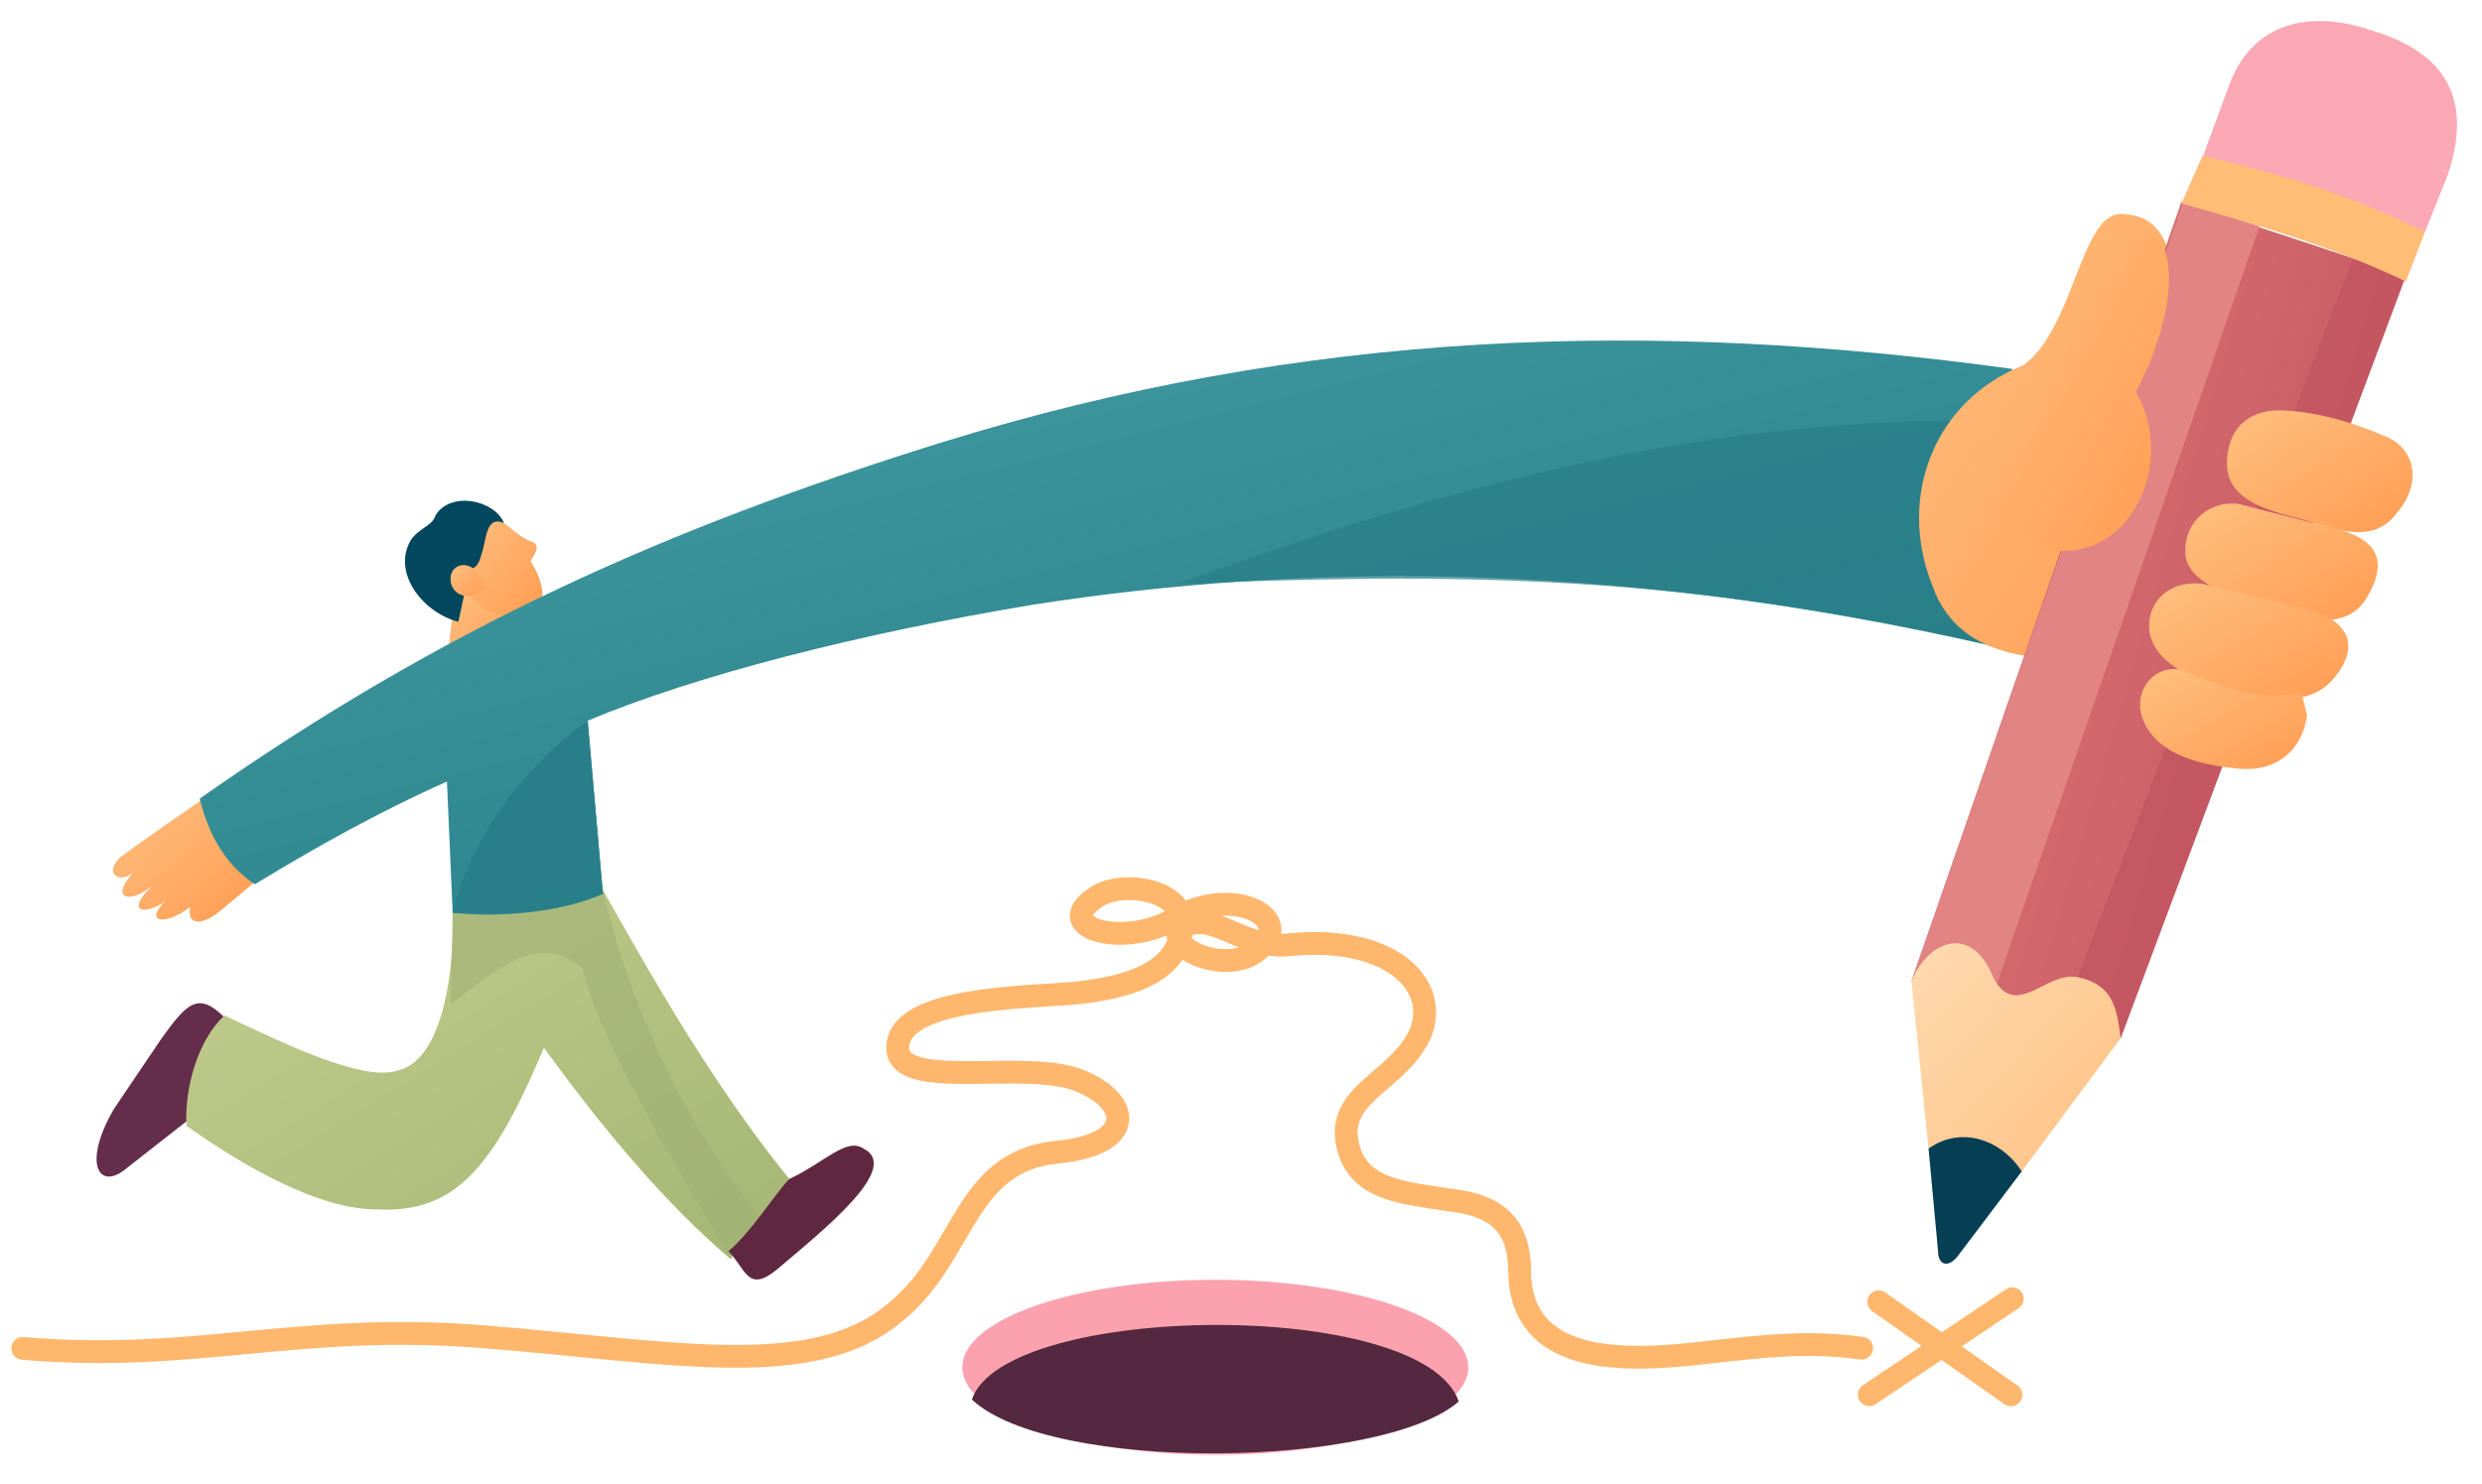
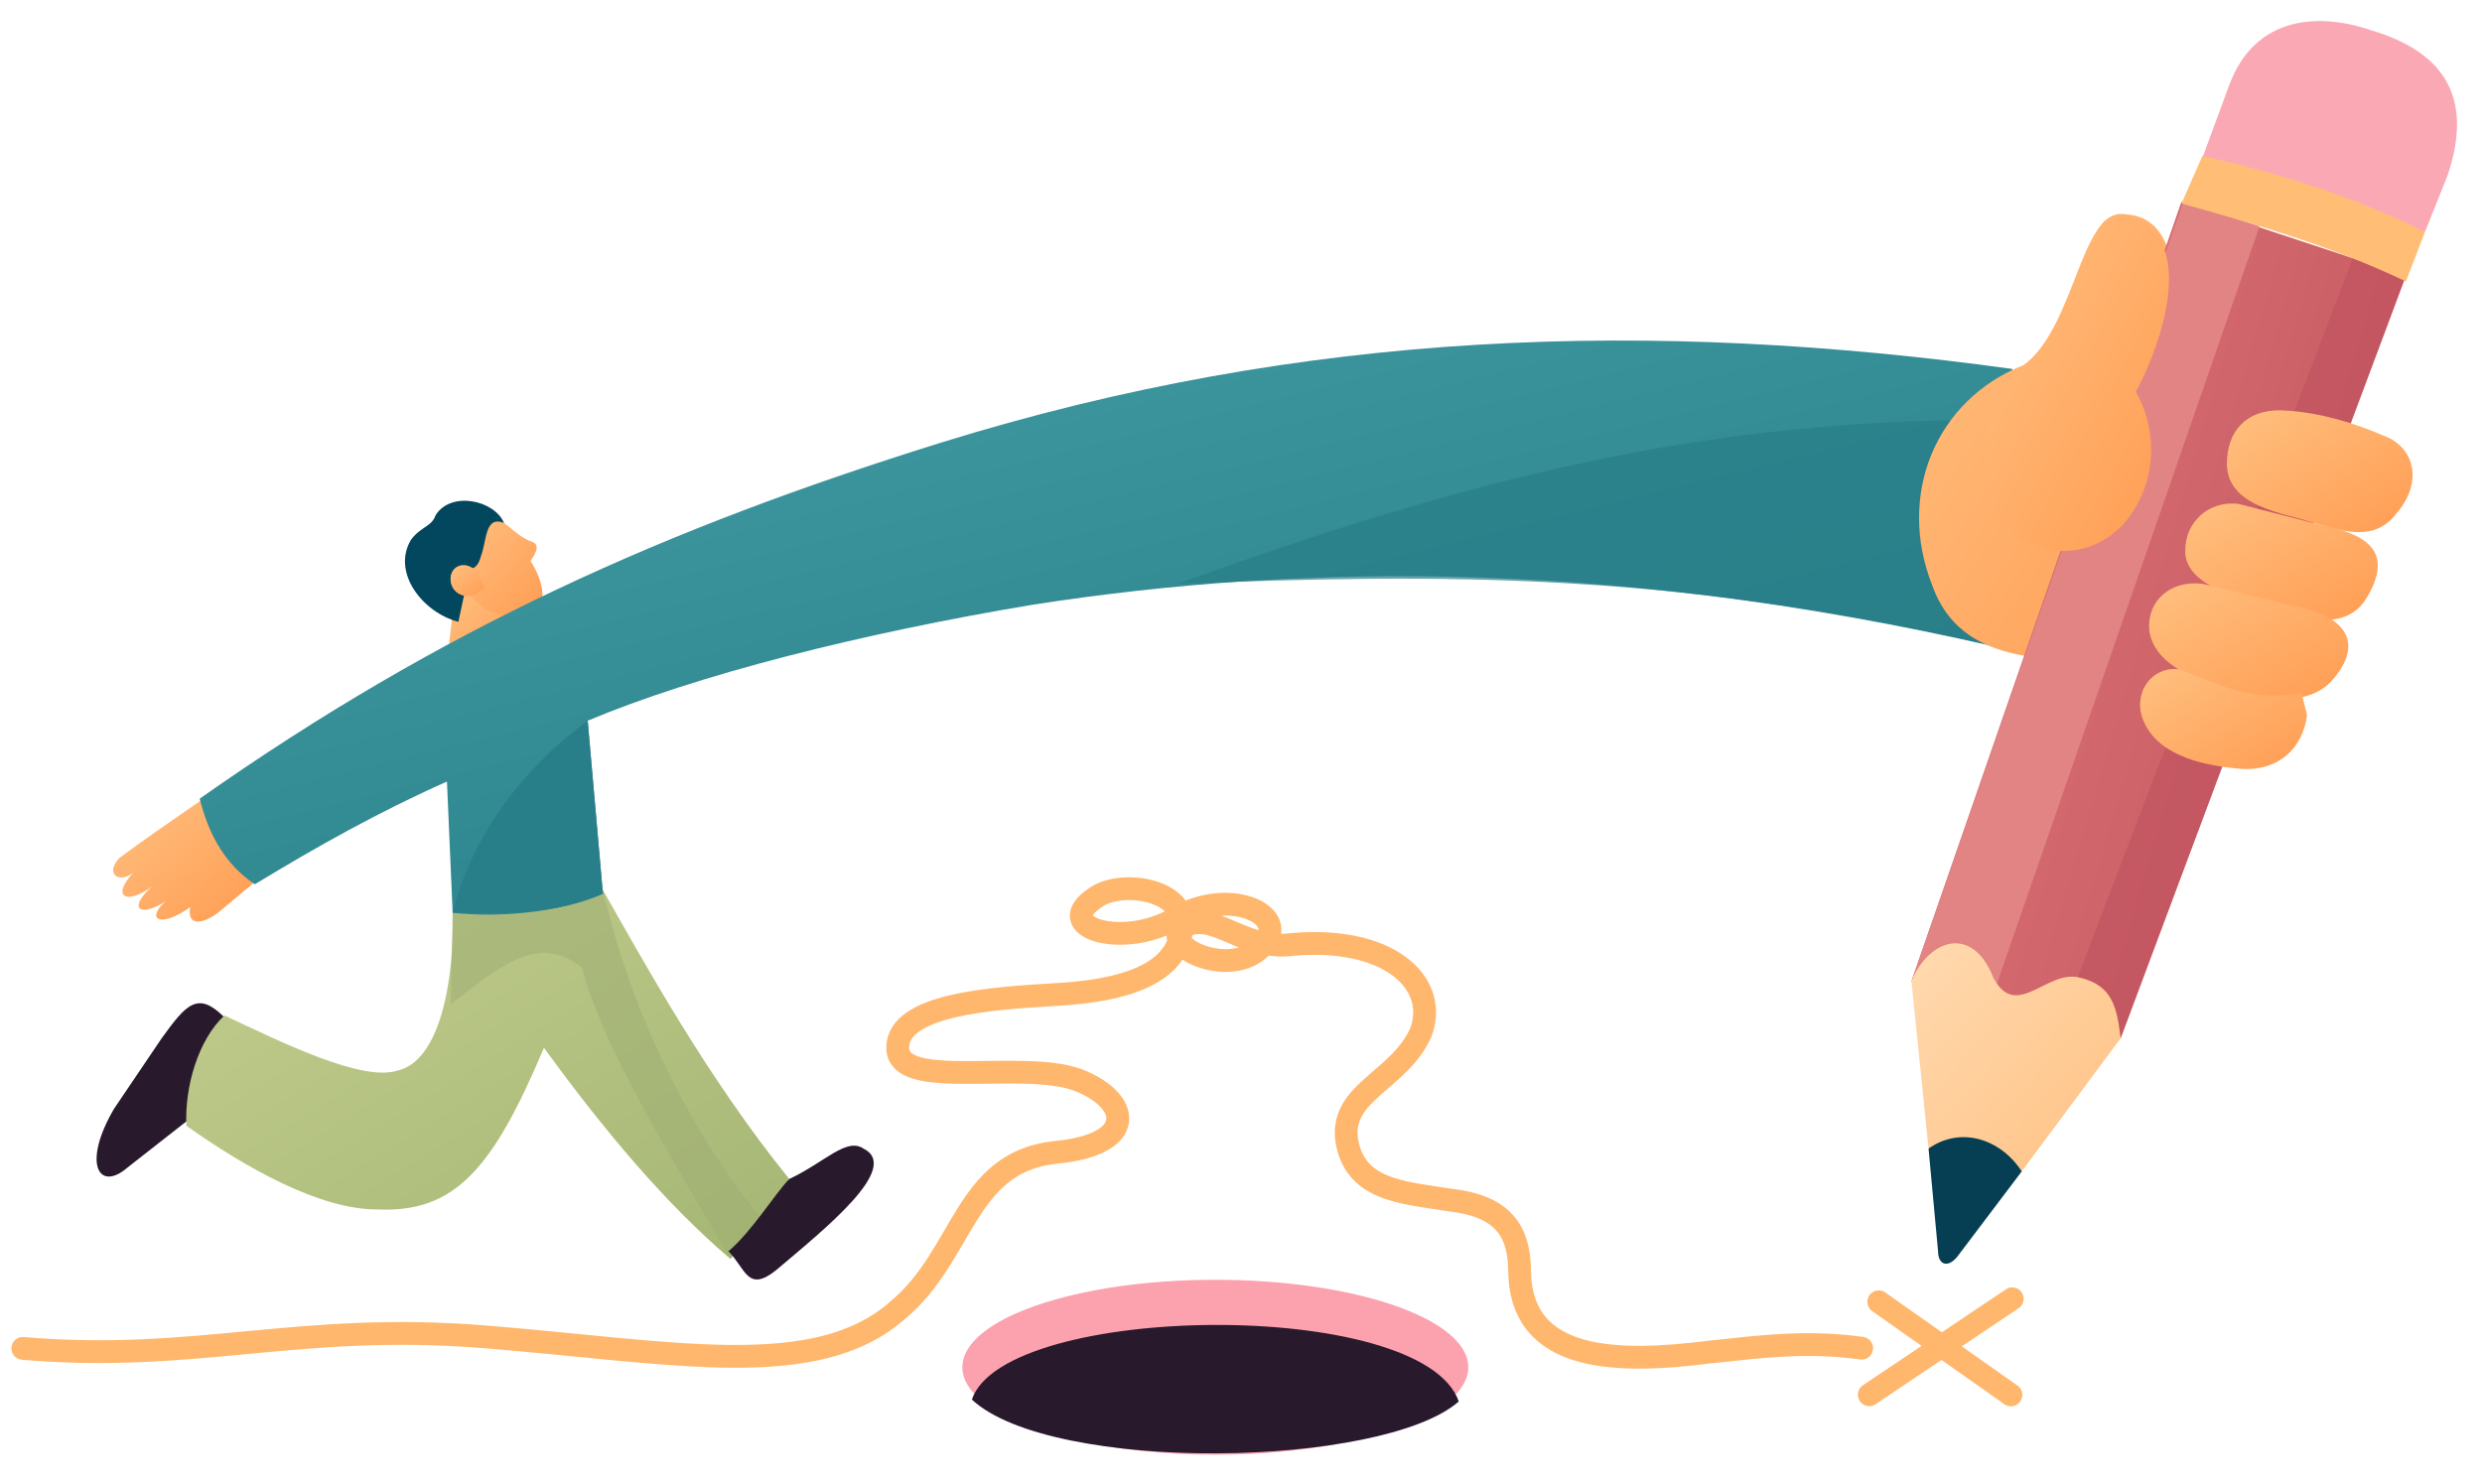
<svg xmlns="http://www.w3.org/2000/svg" viewBox="60 100 1305 780" role="img" aria-labelledby="title desc">
  <defs>
    <linearGradient id="teal" x2=".8" y2="1">
      <stop stop-color="#459da5" />
      <stop offset="1" stop-color="#247d86" />
    </linearGradient>
    <linearGradient id="sage" x2="1" y2="1">
      <stop stop-color="#c2cd8e" />
      <stop offset="1" stop-color="#a5b674" />
    </linearGradient>
    <linearGradient id="skin" x2="1" y2="1">
      <stop stop-color="#ffc080" />
      <stop offset="1" stop-color="#ff9c52" />
    </linearGradient>
    <linearGradient id="coral" x2="1" y2=".5">
      <stop stop-color="#df7b7b" />
      <stop offset="1" stop-color="#c65761" />
    </linearGradient>
    <linearGradient id="wood" x2="1" y2="1">
      <stop stop-color="#ffdab0" />
      <stop offset="1" stop-color="#ffc183" />
    </linearGradient>
  </defs>
  <style>
#trail path {stroke-dasharray:1;stroke-dashoffset:1;animation:draw 2800ms cubic-bezier(.35,0,.2,1) 180ms both;}
#trail #cross-first {animation-duration:360ms;animation-delay:3060ms;}
#trail #cross-second {animation-duration:400ms;animation-delay:3350ms;}
@keyframes draw {0% {stroke-dashoffset:1;opacity:0;} 1% {opacity:1;} 100% {stroke-dashoffset:0;opacity:1;}}
@media(prefers-reduced-motion:reduce){#trail path {animation:none;stroke-dashoffset:0;opacity:1;}}
</style>
  <g id="trail" fill="none" stroke="#ffb76d" stroke-width="12" stroke-linecap="round" stroke-linejoin="round">
    <path id="drawing-line" pathLength="1" d="M71 809 C163 817 216 795 315 803 S489 827 532 789 C567 760 567 711 615 706 C658 702 655 679 627 668 C598 657 532 674 532 651 C532 628 582 625 615 623 C652 621 677 612 681 591 C687 568 650 562 636 572 C612 588 651 599 678 583 C706 566 739 581 724 597 C709 615 671 599 681 588 C697 578 711 598 736 597 C790 591 817 617 807 643 C796 668 765 674 768 699 C772 726 797 727 822 731 C849 734 859 746 859 769 C860 817 911 817 959 811 C987 808 1010 805 1039 809" />
    <path id="cross-first" pathLength="1" d="M1047 784 L1118 834" />
    <path id="cross-second" pathLength="1" d="M1042 834 L1118 783" />
  </g>
  <g id="opening">
    <ellipse cx="699" cy="819" rx="133" ry="46" fill="#fba2ae" />
-     <path d="M571 836 C588 785 808 782 827 837 C787 872 613 875 571 836Z" fill="#54283f" />
+     <path d="M571 836 C588 785 808 782 827 837 C787 872 613 875 571 836Z" fill="#281A2C" />
  </g>
  <g id="runner">
-     <path d="M178 635 C164 621 158 628 145 646 L120 683 C103 712 112 727 127 714 L164 685Z" fill="#642d4b" />
+     <path d="M178 635 C164 621 158 628 145 646 L120 683 C103 712 112 727 127 714 L164 685Z" fill="#281A2C" />
    <path d="M377 568 C398 605 432 667 475 720 L444 762 C410 733 378 695 346 651 C319 715 299 738 258 736 C228 736 189 714 158 692 C157 672 164 647 178 634 C208 648 250 669 269 663 C291 658 299 617 298 579Z" fill="url(#sage)" />
    <path d="M366 609 C378 654 417 715 444 762 L463 744 C433 709 395 646 377 568 L298 579 L297 628 C322 609 343 590 366 609Z" fill="#9eae72" opacity=".55" />
-     <path d="M443 758 C455 748 468 727 475 720 C494 711 505 698 514 704 C534 714 494 746 468 768 C453 780 452 767 443 758Z" fill="#602840" />
+     <path d="M443 758 C455 748 468 727 475 720 C494 711 505 698 514 704 C534 714 494 746 468 768 C453 780 452 767 443 758Z" fill="#281A2C" />
    <path d="M167 520 C154 529 135 542 123 551 C115 559 122 565 130 559 C118 572 127 576 140 566 C126 579 135 582 147 574 C136 584 145 588 160 577 C158 588 168 586 177 578 L195 563Z" fill="url(#skin)" />
    <path d="M299 413 L296 440 L319 451 L338 430 L328 411Z" fill="url(#skin)" />
    <path d="M312 373 C325 369 328 381 340 385 C345 387 340 393 339 395 C355 421 337 431 320 422 C309 420 301 405 301 392Z" fill="url(#skin)" />
    <path d="M301 427 C282 422 266 401 276 384 C281 377 287 377 289 371 C297 358 320 363 325 375 C315 371 316 384 313 392 C311 400 307 400 303 398 C295 398 295 411 304 413Z" fill="#03475e" />
    <path id="ear" d="M310 400 C305 395 298 397 297 403 C296 410 302 415 309 413 L315 409Z" fill="url(#skin)" />
    <path d="M165 520 C293 430 410 378 554 333 C747 273 929 268 1118 294 L1130 445 C916 393 745 396 603 418 C513 433 426 455 369 479 L377 570 C357 579 325 583 298 580 L295 511 C259 527 227 545 194 565 C179 555 170 540 165 520Z" fill="url(#teal)" />
    <path d="M298 580 C308 539 336 503 369 479 L377 570 C351 581 324 581 298 580Z" fill="#297f89" />
    <path d="M679 407 C829 353 959 318 1123 321 L1130 445 C946 399 815 402 679 407Z" fill="#287e87" opacity=".7" />
  </g>
  <g id="hand-back">
    <path d="M1124 292 C1150 273 1154 214 1174 213 C1202 210 1208 247 1198 273 L1223 340 L1167 448 C1137 446 1091 450 1076 408 C1057 360 1078 310 1124 292Z" fill="url(#skin)" />
  </g>
  <g id="pencil">
    <path d="M1065 616 L1207 206 L1325 245 L1175 646 L1065 616Z" fill="url(#coral)" />
    <path d="M1208 206 L1248 219 L1109 620 L1065 616Z" fill="#e18483" />
    <path d="M1297 236 L1325 245 L1175 646 L1147 628Z" fill="#bd515c" opacity=".55" />
    <path d="M1218 183 L1232 145 C1246 107 1281 107 1307 116 C1347 128 1360 153 1347 192 L1335 222Z" fill="#fba8b5" />
    <path d="M1218 182 C1258 191 1297 203 1335 222 L1325 248 C1285 229 1246 218 1207 207Z" fill="#ffbd76" />
    <path d="M1065 616 C1074 594 1097 586 1108 614 C1120 637 1136 610 1153 614 C1171 618 1173 630 1175 646 L1123 716 L1074 704Z" fill="url(#wood)" />
    <path d="M1074 704 C1091 692 1112 699 1123 716 L1089 761 C1084 767 1079 765 1079 758Z" fill="#063e53" />
  </g>
  <g id="grip" fill="url(#skin)">
    <path d="M1120 296 C1137 285 1147 261 1159 230 C1167 205 1183 210 1195 225 C1208 245 1195 284 1183 306 C1195 327 1194 355 1177 375 C1160 394 1133 394 1117 379 C1097 360 1100 315 1120 296Z" />
    <path d="M1263 316 C1243 314 1232 325 1231 341 C1229 362 1250 368 1270 373 C1290 379 1308 386 1320 370 C1334 354 1330 335 1313 329 C1297 322 1279 317 1263 316Z" />
    <path d="M1237 365 C1221 363 1209 375 1209 389 C1208 405 1230 413 1250 419 C1272 426 1293 432 1304 415 C1318 392 1307 382 1284 377Z" />
    <path d="M1218 407 C1201 405 1189 416 1190 431 C1192 448 1211 457 1232 462 C1253 469 1274 471 1286 458 C1301 441 1296 428 1276 421Z" />
    <path d="M1206 452 C1191 450 1181 465 1187 479 C1194 496 1215 502 1235 504 C1258 507 1271 493 1273 476 L1270 464 C1246 470 1227 460 1206 452Z" />
  </g>
</svg>
